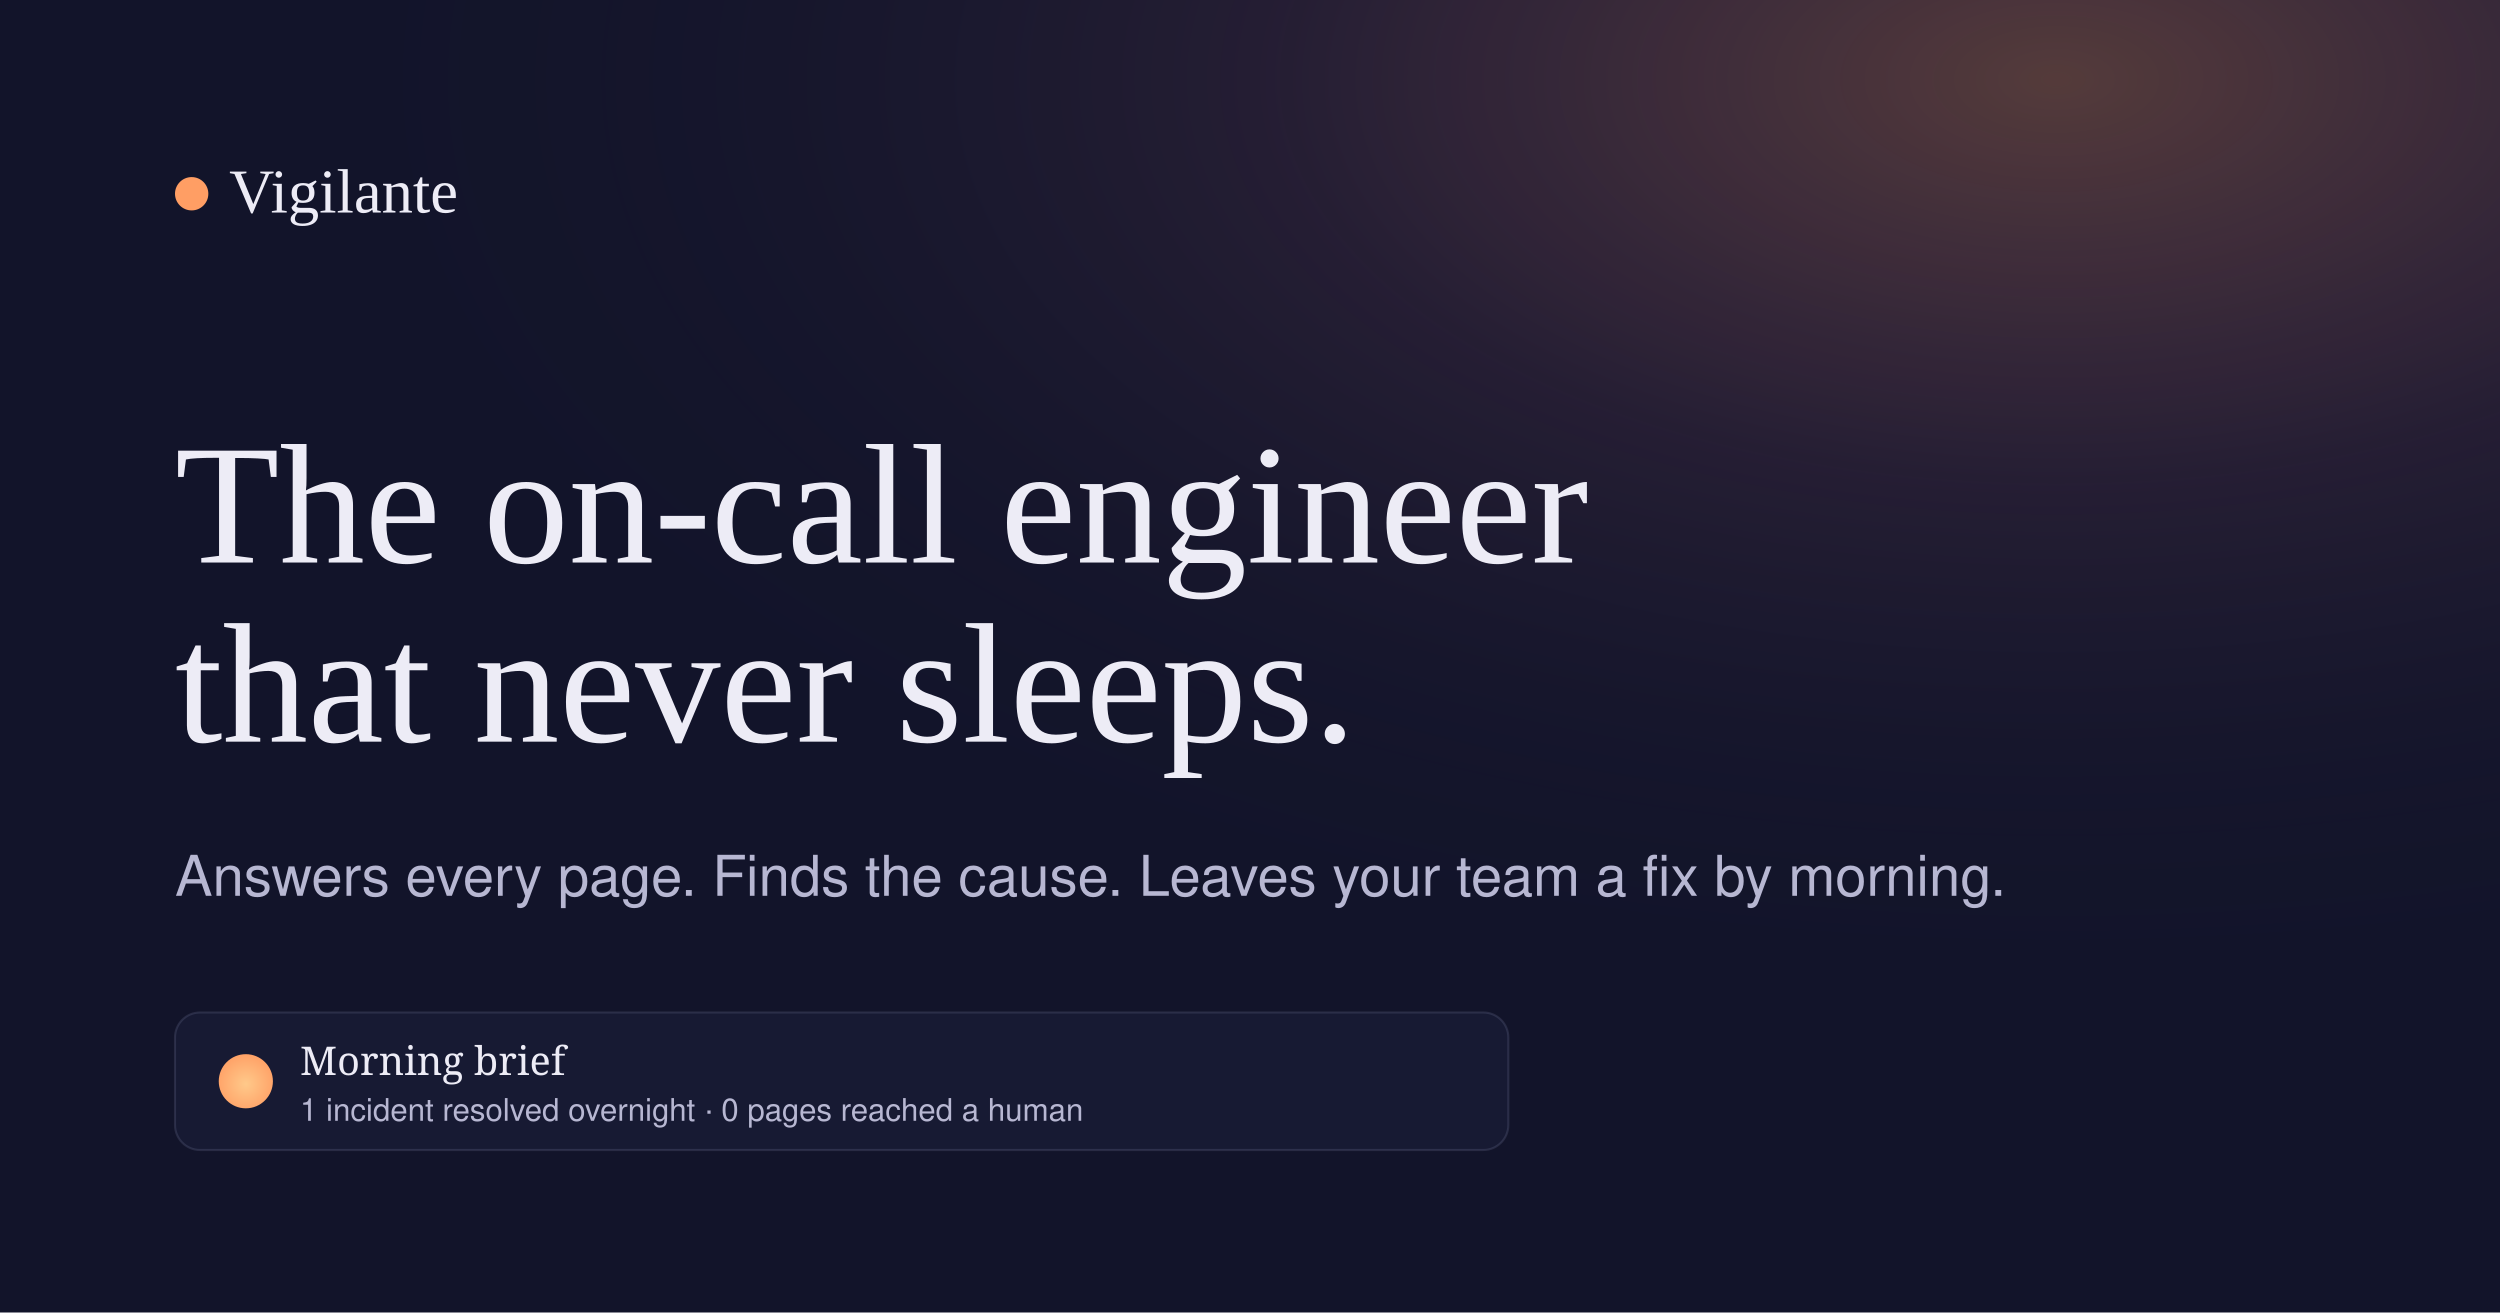
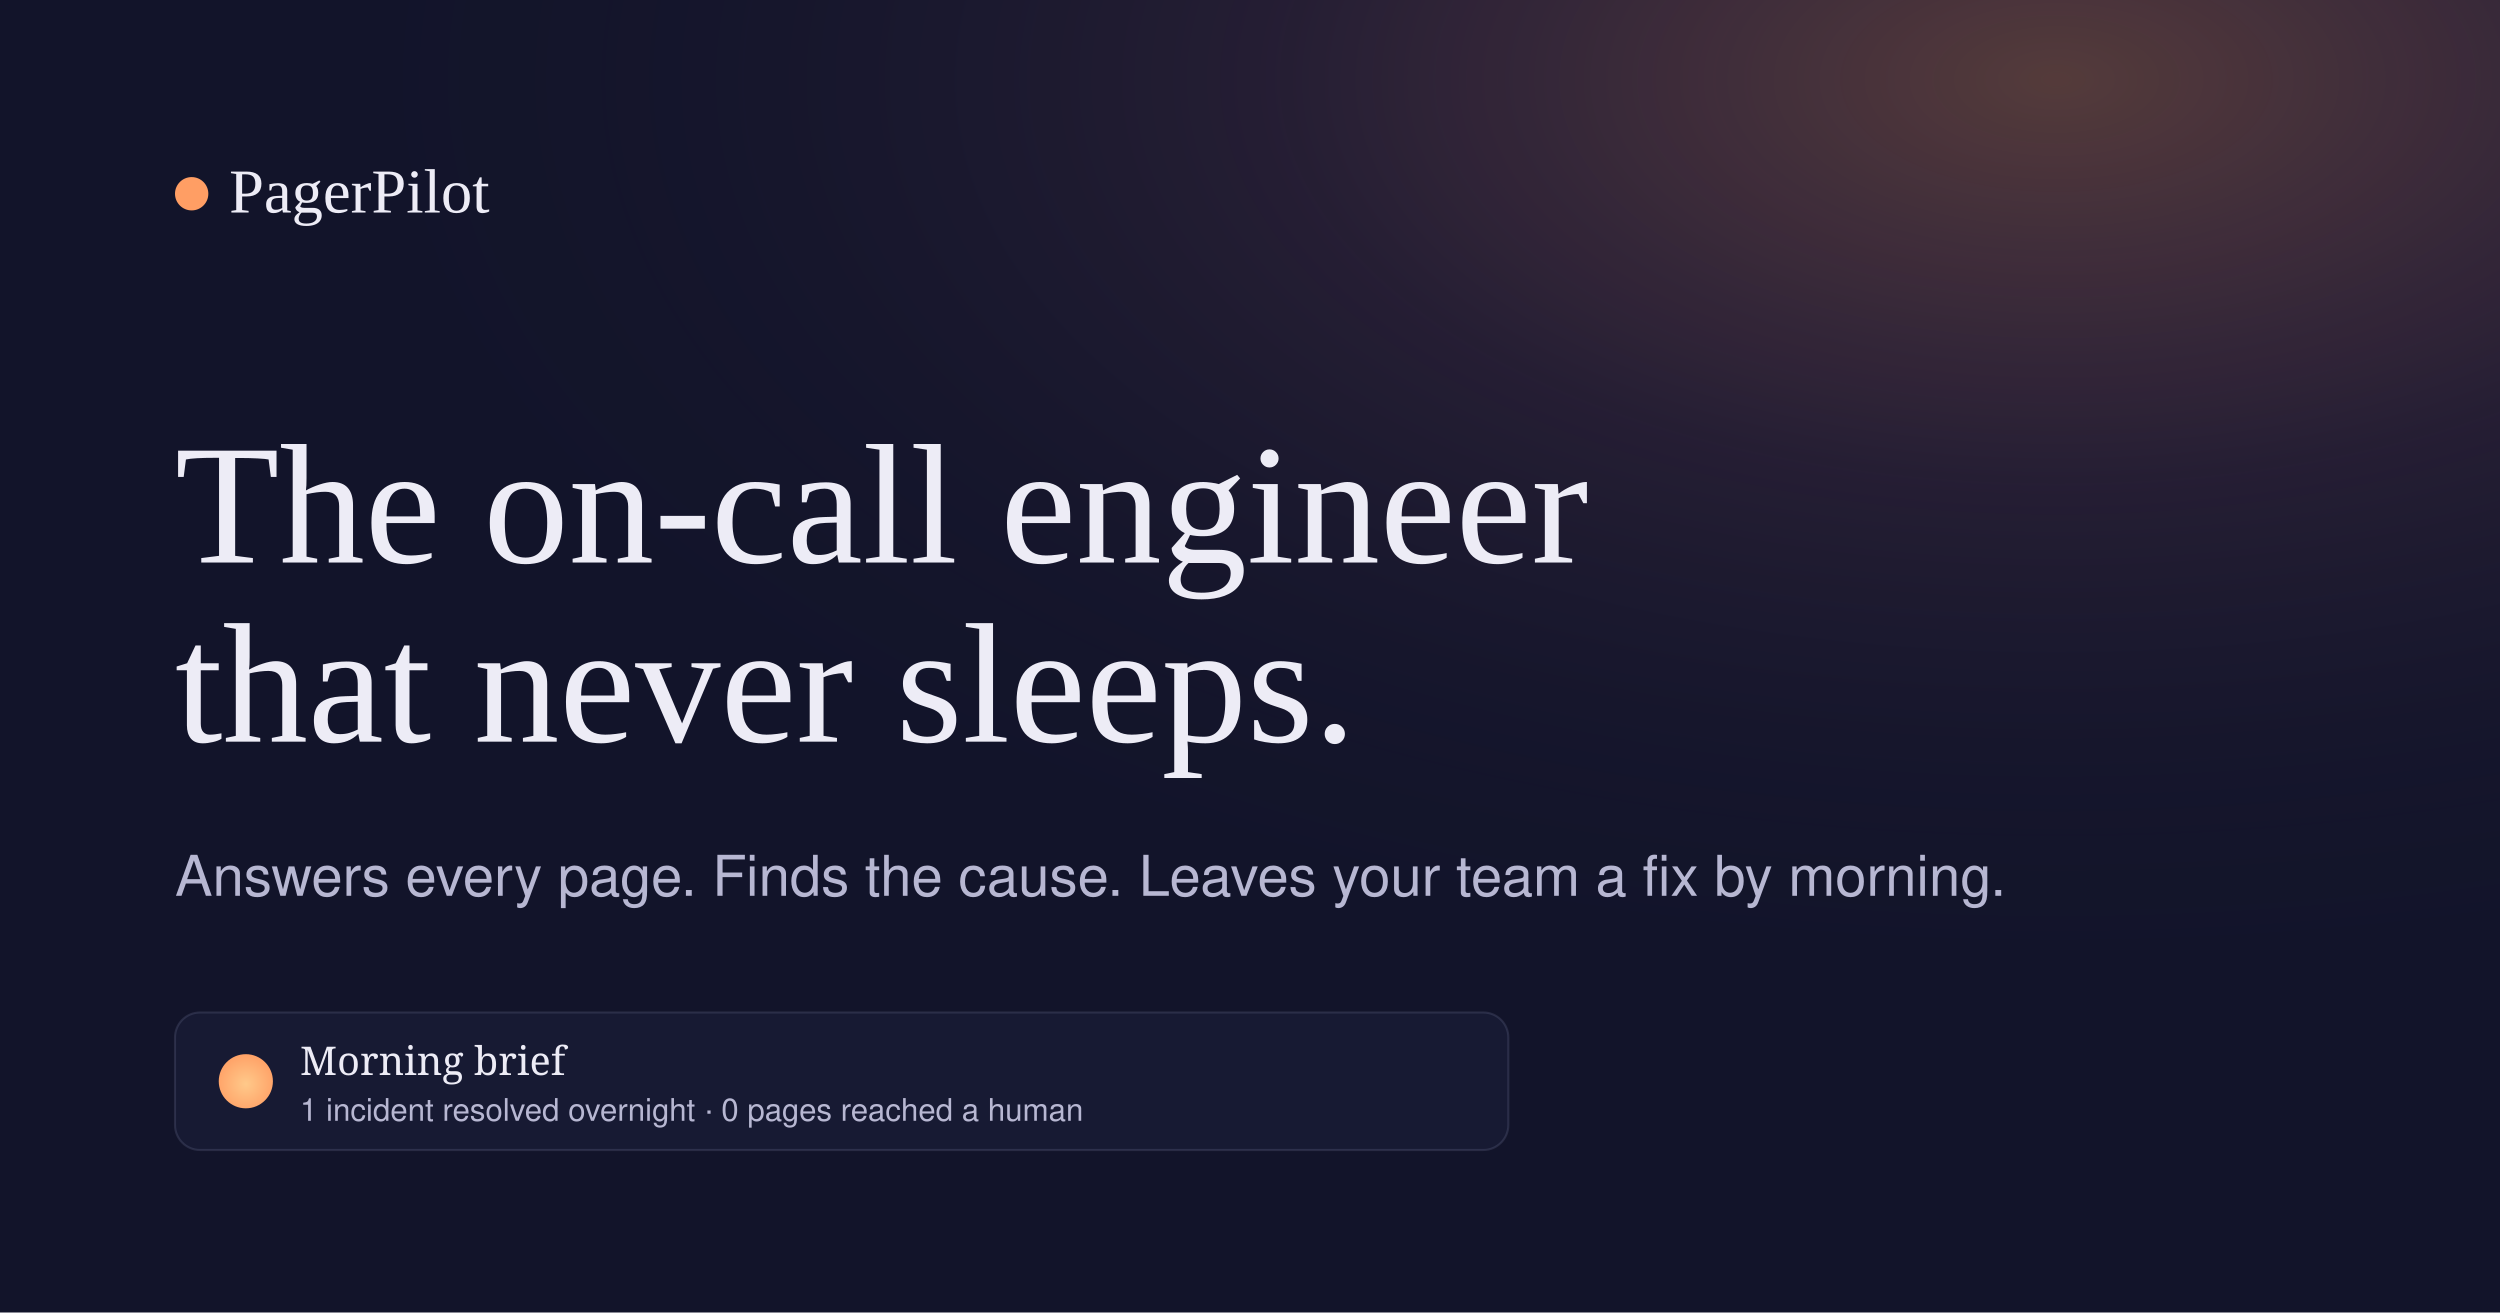
<svg xmlns="http://www.w3.org/2000/svg" width="1200" height="630" viewBox="0 0 1200 630">
  <defs>
    <radialGradient id="dawn" cx="82%" cy="6%" r="70%">
      <stop offset="0" stop-color="#ff9e64" stop-opacity=".28" />
      <stop offset="45%" stop-color="#f58a9b" stop-opacity=".08" />
      <stop offset="100%" stop-color="#12142a" stop-opacity="0" />
    </radialGradient>
    <radialGradient id="sun" cx="50%" cy="55%" r="60%">
      <stop offset="0" stop-color="#ffc98a" />
      <stop offset="100%" stop-color="#ff9e64" />
    </radialGradient>
  </defs>
  <rect width="1200" height="630" fill="#12142a" />
  <rect width="1200" height="630" fill="url(#dawn)" />
  <g transform="translate(84,84)">
    <circle cx="8" cy="9" r="8" fill="#ff9e64" />
-     <text x="26" y="18" fill="#edecf6" font-family="Georgia,'Times New Roman',serif" font-size="30">Vigilante</text>
+     <text x="26" y="18" fill="#edecf6" font-family="Georgia,'Times New Roman',serif" font-size="30">PagerPilot</text>
  </g>
  <text x="84" y="270" fill="#edecf6" font-family="Georgia,'Times New Roman',serif" font-size="82">The on-call engineer</text>
  <text x="84" y="356" fill="#edecf6" font-family="Georgia,'Times New Roman',serif" font-size="82">that never sleeps.</text>
  <text x="84" y="430" fill="#b7b7d2" font-family="Helvetica,Arial,sans-serif" font-size="27">Answers every page. Finds the cause. Leaves your team a fix by morning.</text>
  <g transform="translate(84,486)">
    <rect x="0" y="0" width="640" height="66" rx="12" fill="#171a33" stroke="rgba(184,188,230,.14)" />
    <circle cx="34" cy="33" r="13" fill="url(#sun)" />
    <text x="60" y="30" fill="#edecf6" font-family="Georgia,serif" font-size="19">Morning brief</text>
    <text x="60" y="52" fill="#b7b7d2" font-family="Helvetica,Arial,sans-serif" font-size="15">1 incident resolved overnight · 0 pages reached a human</text>
  </g>
</svg>
